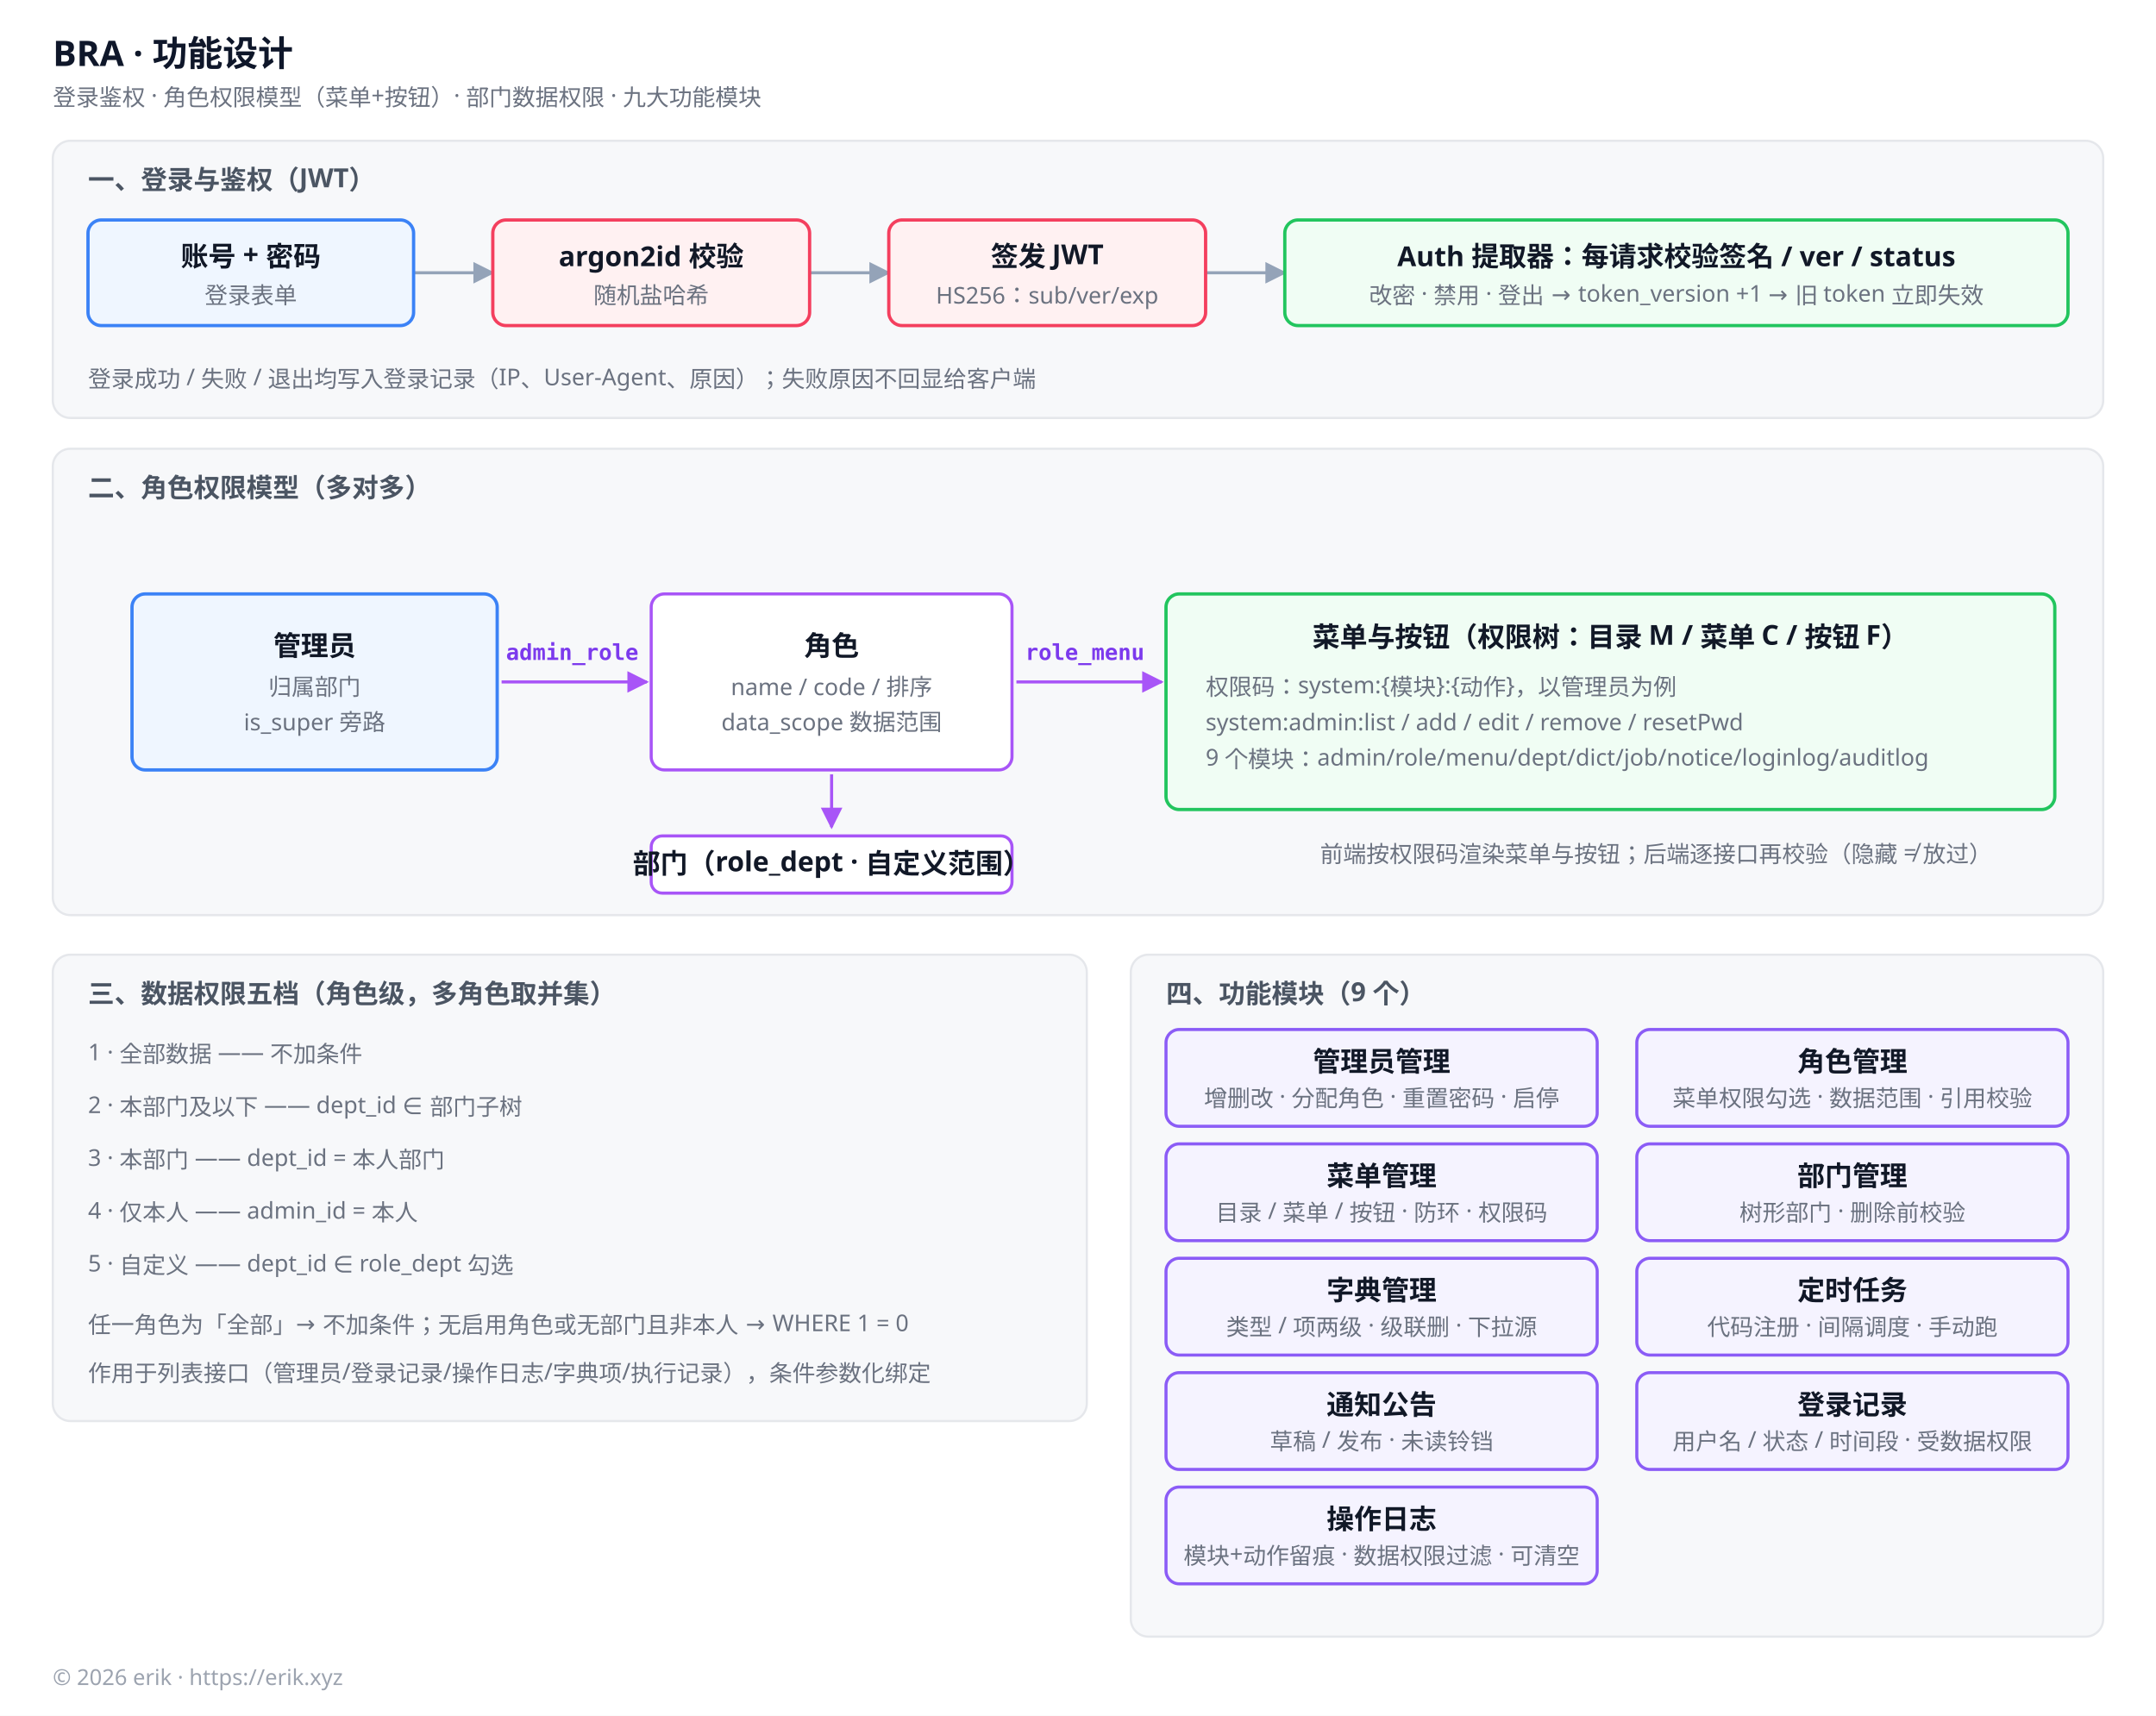
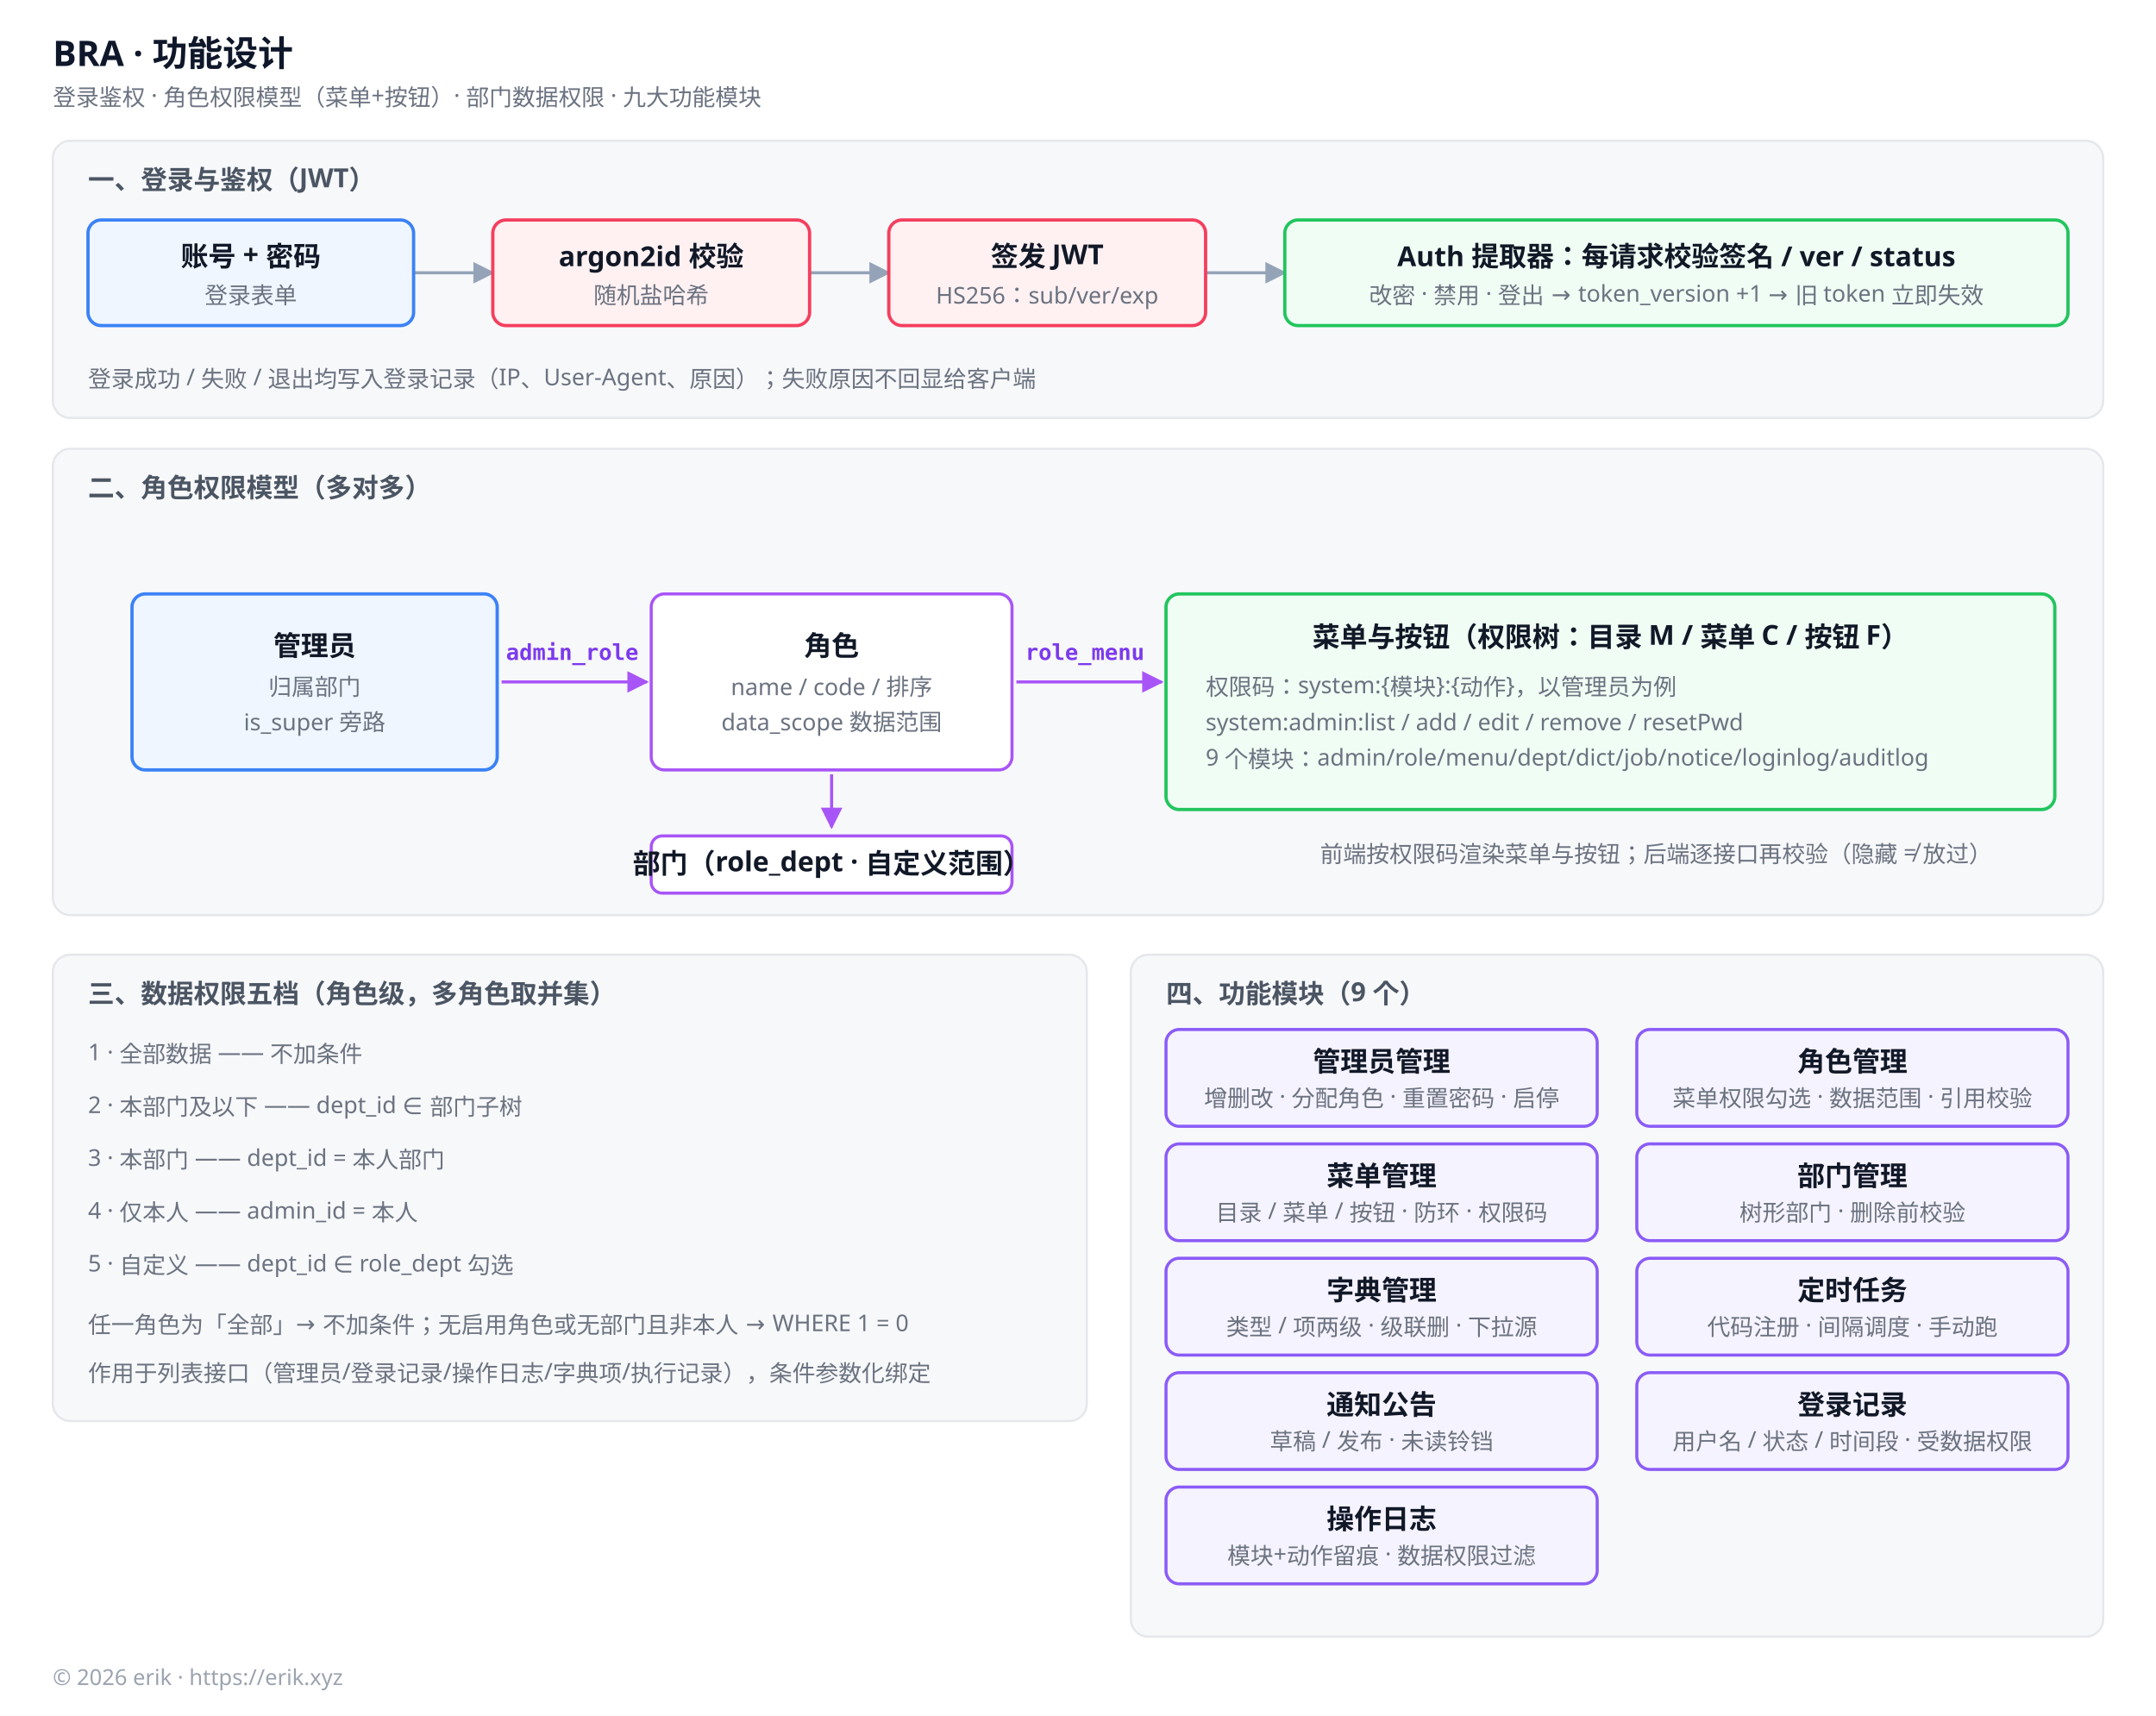
<svg xmlns="http://www.w3.org/2000/svg" viewBox="0 0 980 780" width="980" height="780" role="img" aria-label="bee-rust 管理后台 功能设计图">
  <style>
    .bg { fill: #ffffff; }
    .panel { fill: #f7f8fa; stroke: #e5e7eb; stroke-width: 1; }
    .panel-label { font: 600 12px system-ui, "PingFang SC", "Microsoft YaHei", sans-serif; fill: #4b5563; }
    .box-frontend { fill: #eff6ff; stroke: #3b82f6; stroke-width: 1.5; }
    .box-backend  { fill: #f0fdf4; stroke: #22c55e; stroke-width: 1.5; }
    .box-db       { fill: #fefce8; stroke: #eab308; stroke-width: 1.5; }
    .box-security { fill: #fff1f2; stroke: #f43f5e; stroke-width: 1.5; }
    .box-join     { fill: #ffffff; stroke: #a855f7; stroke-width: 1.4; }
    .box-module   { fill: #f5f3ff; stroke: #8b5cf6; stroke-width: 1.4; }
    .t-name { font: 600 12.5px system-ui, "PingFang SC", "Microsoft YaHei", sans-serif; fill: #111827; }
    .t-sub  { font: 10.5px system-ui, "PingFang SC", "Microsoft YaHei", sans-serif; fill: #6b7280; }
    .t-join { font: 600 10px ui-monospace, Menlo, Consolas, monospace; fill: #7c3aed; }
    .t-title{ font: 700 16px system-ui, "PingFang SC", "Microsoft YaHei", sans-serif; fill: #0f172a; }
    .t-foot { font: 10px system-ui, "PingFang SC", "Microsoft YaHei", sans-serif; fill: #9ca3af; }
    .a-default { stroke: #94a3b8; stroke-width: 1.4; fill: none; }
    .a-data    { stroke: #a855f7; stroke-width: 1.4; fill: none; }
  </style>
  <defs>
    <marker id="ar" viewBox="0 0 10 10" refX="9" refY="5" markerWidth="7" markerHeight="7" orient="auto-start-reverse">
      <path d="M0,0 L10,5 L0,10 z" fill="#94a3b8" />
    </marker>
    <marker id="ar-data" viewBox="0 0 10 10" refX="9" refY="5" markerWidth="7" markerHeight="7" orient="auto-start-reverse">
      <path d="M0,0 L10,5 L0,10 z" fill="#a855f7" />
    </marker>
  </defs>
  <rect class="bg" x="0" y="0" width="980" height="780" />
  <text class="t-title" x="24" y="30">BRA · 功能设计</text>
  <text class="t-sub" x="24" y="48">登录鉴权 · 角色权限模型（菜单+按钮）· 部门数据权限 · 九大功能模块</text>
  <rect class="panel" x="24" y="64" width="932" height="126" rx="8" />
  <text class="panel-label" x="40" y="86">一、登录与鉴权（JWT）</text>
  <path class="a-default" d="M188,124 L224,124" marker-end="url(#ar)" />
  <path class="a-default" d="M368,124 L404,124" marker-end="url(#ar)" />
  <path class="a-default" d="M548,124 L584,124" marker-end="url(#ar)" />
  <rect class="box-frontend" x="40" y="100" width="148" height="48" rx="6" />
  <text class="t-name" x="114" y="121" text-anchor="middle">账号 + 密码</text>
  <text class="t-sub" x="114" y="138" text-anchor="middle">登录表单</text>
  <rect class="box-security" x="224" y="100" width="144" height="48" rx="6" />
  <text class="t-name" x="296" y="121" text-anchor="middle">argon2id 校验</text>
  <text class="t-sub" x="296" y="138" text-anchor="middle">随机盐哈希</text>
  <rect class="box-security" x="404" y="100" width="144" height="48" rx="6" />
  <text class="t-name" x="476" y="121" text-anchor="middle">签发 JWT</text>
  <text class="t-sub" x="476" y="138" text-anchor="middle">HS256：sub/ver/exp</text>
  <rect class="box-backend" x="584" y="100" width="356" height="48" rx="6" />
  <text class="t-name" x="762" y="121" text-anchor="middle">Auth 提取器：每请求校验签名 / ver / status</text>
  <text class="t-sub" x="762" y="138" text-anchor="middle">改密 · 禁用 · 登出 → token_version +1 → 旧 token 立即失效</text>
  <text class="t-sub" x="40" y="176">登录成功 / 失败 / 退出均写入登录记录（IP、User-Agent、原因）；失败原因不回显给客户端</text>
  <rect class="panel" x="24" y="204" width="932" height="212" rx="8" />
  <text class="panel-label" x="40" y="226">二、角色权限模型（多对多）</text>
  <path class="a-data" d="M228,310 L294,310" marker-end="url(#ar-data)" />
  <text class="t-join" x="230" y="300">admin_role</text>
  <path class="a-data" d="M462,310 L528,310" marker-end="url(#ar-data)" />
  <text class="t-join" x="466" y="300">role_menu</text>
  <path class="a-data" d="M378,352 L378,376" marker-end="url(#ar-data)" />
  <rect class="box-frontend" x="60" y="270" width="166" height="80" rx="6" />
  <text class="t-name" x="143" y="298" text-anchor="middle">管理员</text>
  <text class="t-sub" x="143" y="316" text-anchor="middle">归属部门</text>
  <text class="t-sub" x="143" y="332" text-anchor="middle">is_super 旁路</text>
  <rect class="box-join" x="296" y="270" width="164" height="80" rx="6" />
  <text class="t-name" x="378" y="298" text-anchor="middle">角色</text>
  <text class="t-sub" x="378" y="316" text-anchor="middle">name / code / 排序</text>
  <text class="t-sub" x="378" y="332" text-anchor="middle">data_scope 数据范围</text>
  <rect class="box-backend" x="530" y="270" width="404" height="98" rx="6" />
  <text class="t-name" x="732" y="294" text-anchor="middle">菜单与按钮（权限树：目录 M / 菜单 C / 按钮 F）</text>
  <text class="t-sub" x="548" y="316">权限码：system:{模块}:{动作}，以管理员为例</text>
  <text class="t-sub" x="548" y="332">system:admin:list / add / edit / remove / resetPwd</text>
  <text class="t-sub" x="548" y="348">9 个模块：admin/role/menu/dept/dict/job/notice/loginlog/auditlog</text>
  <rect class="box-join" x="296" y="380" width="164" height="26" rx="5" />
  <text class="t-name" x="378" y="397" text-anchor="middle" font-size="11">部门（role_dept · 自定义范围）</text>
  <text class="t-sub" x="600" y="392">前端按权限码渲染菜单与按钮；后端逐接口再校验（隐藏 ≠ 放过）</text>
  <rect class="panel" x="24" y="434" width="470" height="212" rx="8" />
  <text class="panel-label" x="40" y="456">三、数据权限五档（角色级，多角色取并集）</text>
  <text class="t-sub" x="40" y="482">1 · 全部数据 —— 不加条件</text>
  <text class="t-sub" x="40" y="506">2 · 本部门及以下 —— dept_id ∈ 部门子树</text>
  <text class="t-sub" x="40" y="530">3 · 本部门 —— dept_id = 本人部门</text>
  <text class="t-sub" x="40" y="554">4 · 仅本人 —— admin_id = 本人</text>
  <text class="t-sub" x="40" y="578">5 · 自定义 —— dept_id ∈ role_dept 勾选</text>
  <text class="t-sub" x="40" y="606">任一角色为「全部」→ 不加条件；无启用角色或无部门且非本人 → WHERE 1 = 0</text>
  <text class="t-sub" x="40" y="628">作用于列表接口（管理员/登录记录/操作日志/字典项/执行记录），条件参数化绑定</text>
  <rect class="panel" x="514" y="434" width="442" height="310" rx="8" />
  <text class="panel-label" x="530" y="456">四、功能模块（9 个）</text>
  <rect class="box-module" x="530" y="468" width="196" height="44" rx="6" />
  <text class="t-name" x="628" y="487" text-anchor="middle">管理员管理</text>
  <text class="t-sub" x="628" y="503" text-anchor="middle">增删改 · 分配角色 · 重置密码 · 启停</text>
  <rect class="box-module" x="744" y="468" width="196" height="44" rx="6" />
  <text class="t-name" x="842" y="487" text-anchor="middle">角色管理</text>
  <text class="t-sub" x="842" y="503" text-anchor="middle">菜单权限勾选 · 数据范围 · 引用校验</text>
  <rect class="box-module" x="530" y="520" width="196" height="44" rx="6" />
  <text class="t-name" x="628" y="539" text-anchor="middle">菜单管理</text>
  <text class="t-sub" x="628" y="555" text-anchor="middle">目录 / 菜单 / 按钮 · 防环 · 权限码</text>
  <rect class="box-module" x="744" y="520" width="196" height="44" rx="6" />
  <text class="t-name" x="842" y="539" text-anchor="middle">部门管理</text>
  <text class="t-sub" x="842" y="555" text-anchor="middle">树形部门 · 删除前校验</text>
  <rect class="box-module" x="530" y="572" width="196" height="44" rx="6" />
  <text class="t-name" x="628" y="591" text-anchor="middle">字典管理</text>
  <text class="t-sub" x="628" y="607" text-anchor="middle">类型 / 项两级 · 级联删 · 下拉源</text>
  <rect class="box-module" x="744" y="572" width="196" height="44" rx="6" />
  <text class="t-name" x="842" y="591" text-anchor="middle">定时任务</text>
  <text class="t-sub" x="842" y="607" text-anchor="middle">代码注册 · 间隔调度 · 手动跑</text>
  <rect class="box-module" x="530" y="624" width="196" height="44" rx="6" />
  <text class="t-name" x="628" y="643" text-anchor="middle">通知公告</text>
  <text class="t-sub" x="628" y="659" text-anchor="middle">草稿 / 发布 · 未读铃铛</text>
  <rect class="box-module" x="744" y="624" width="196" height="44" rx="6" />
  <text class="t-name" x="842" y="643" text-anchor="middle">登录记录</text>
  <text class="t-sub" x="842" y="659" text-anchor="middle">用户名 / 状态 / 时间段 · 受数据权限</text>
  <rect class="box-module" x="530" y="676" width="196" height="44" rx="6" />
  <text class="t-name" x="628" y="695" text-anchor="middle">操作日志</text>
-   <text class="t-sub" x="628" y="711" text-anchor="middle">模块+动作留痕 · 数据权限过滤 · 可清空</text>
+   <text class="t-sub" x="628" y="711" text-anchor="middle">模块+动作留痕 · 数据权限过滤</text>
  <text class="t-foot" x="24" y="766">© 2026 erik · https://erik.xyz</text>
</svg>
